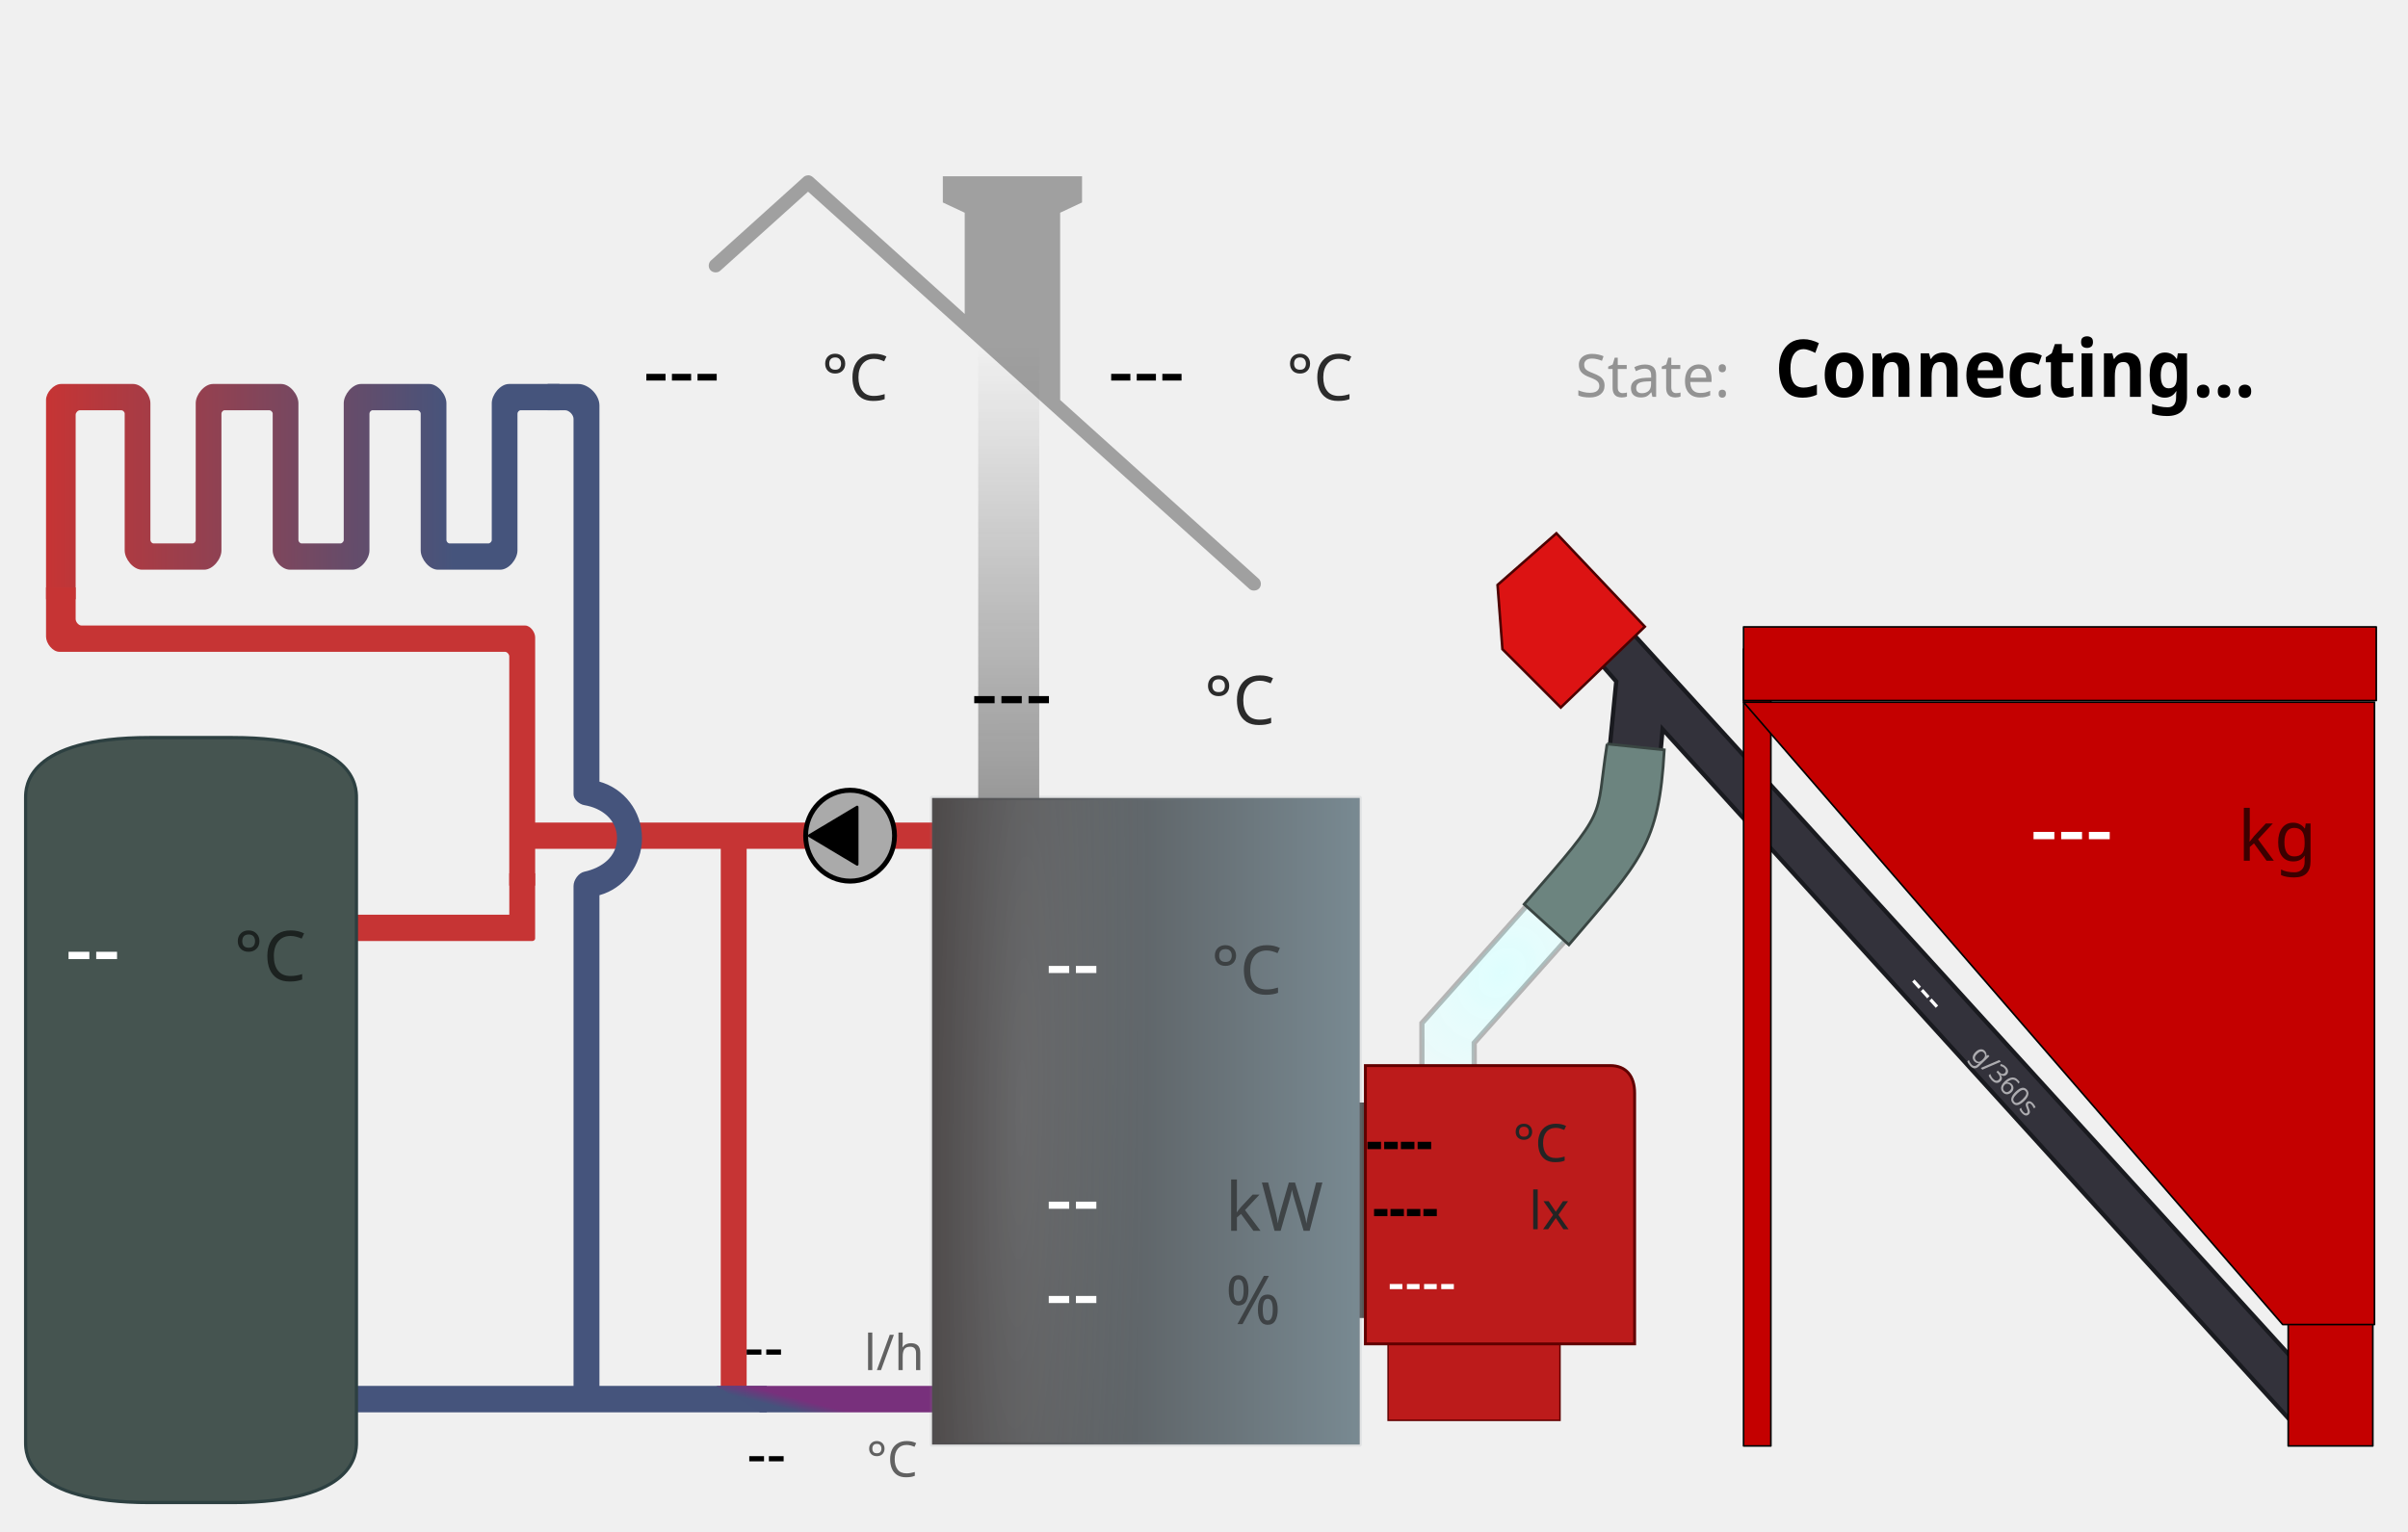
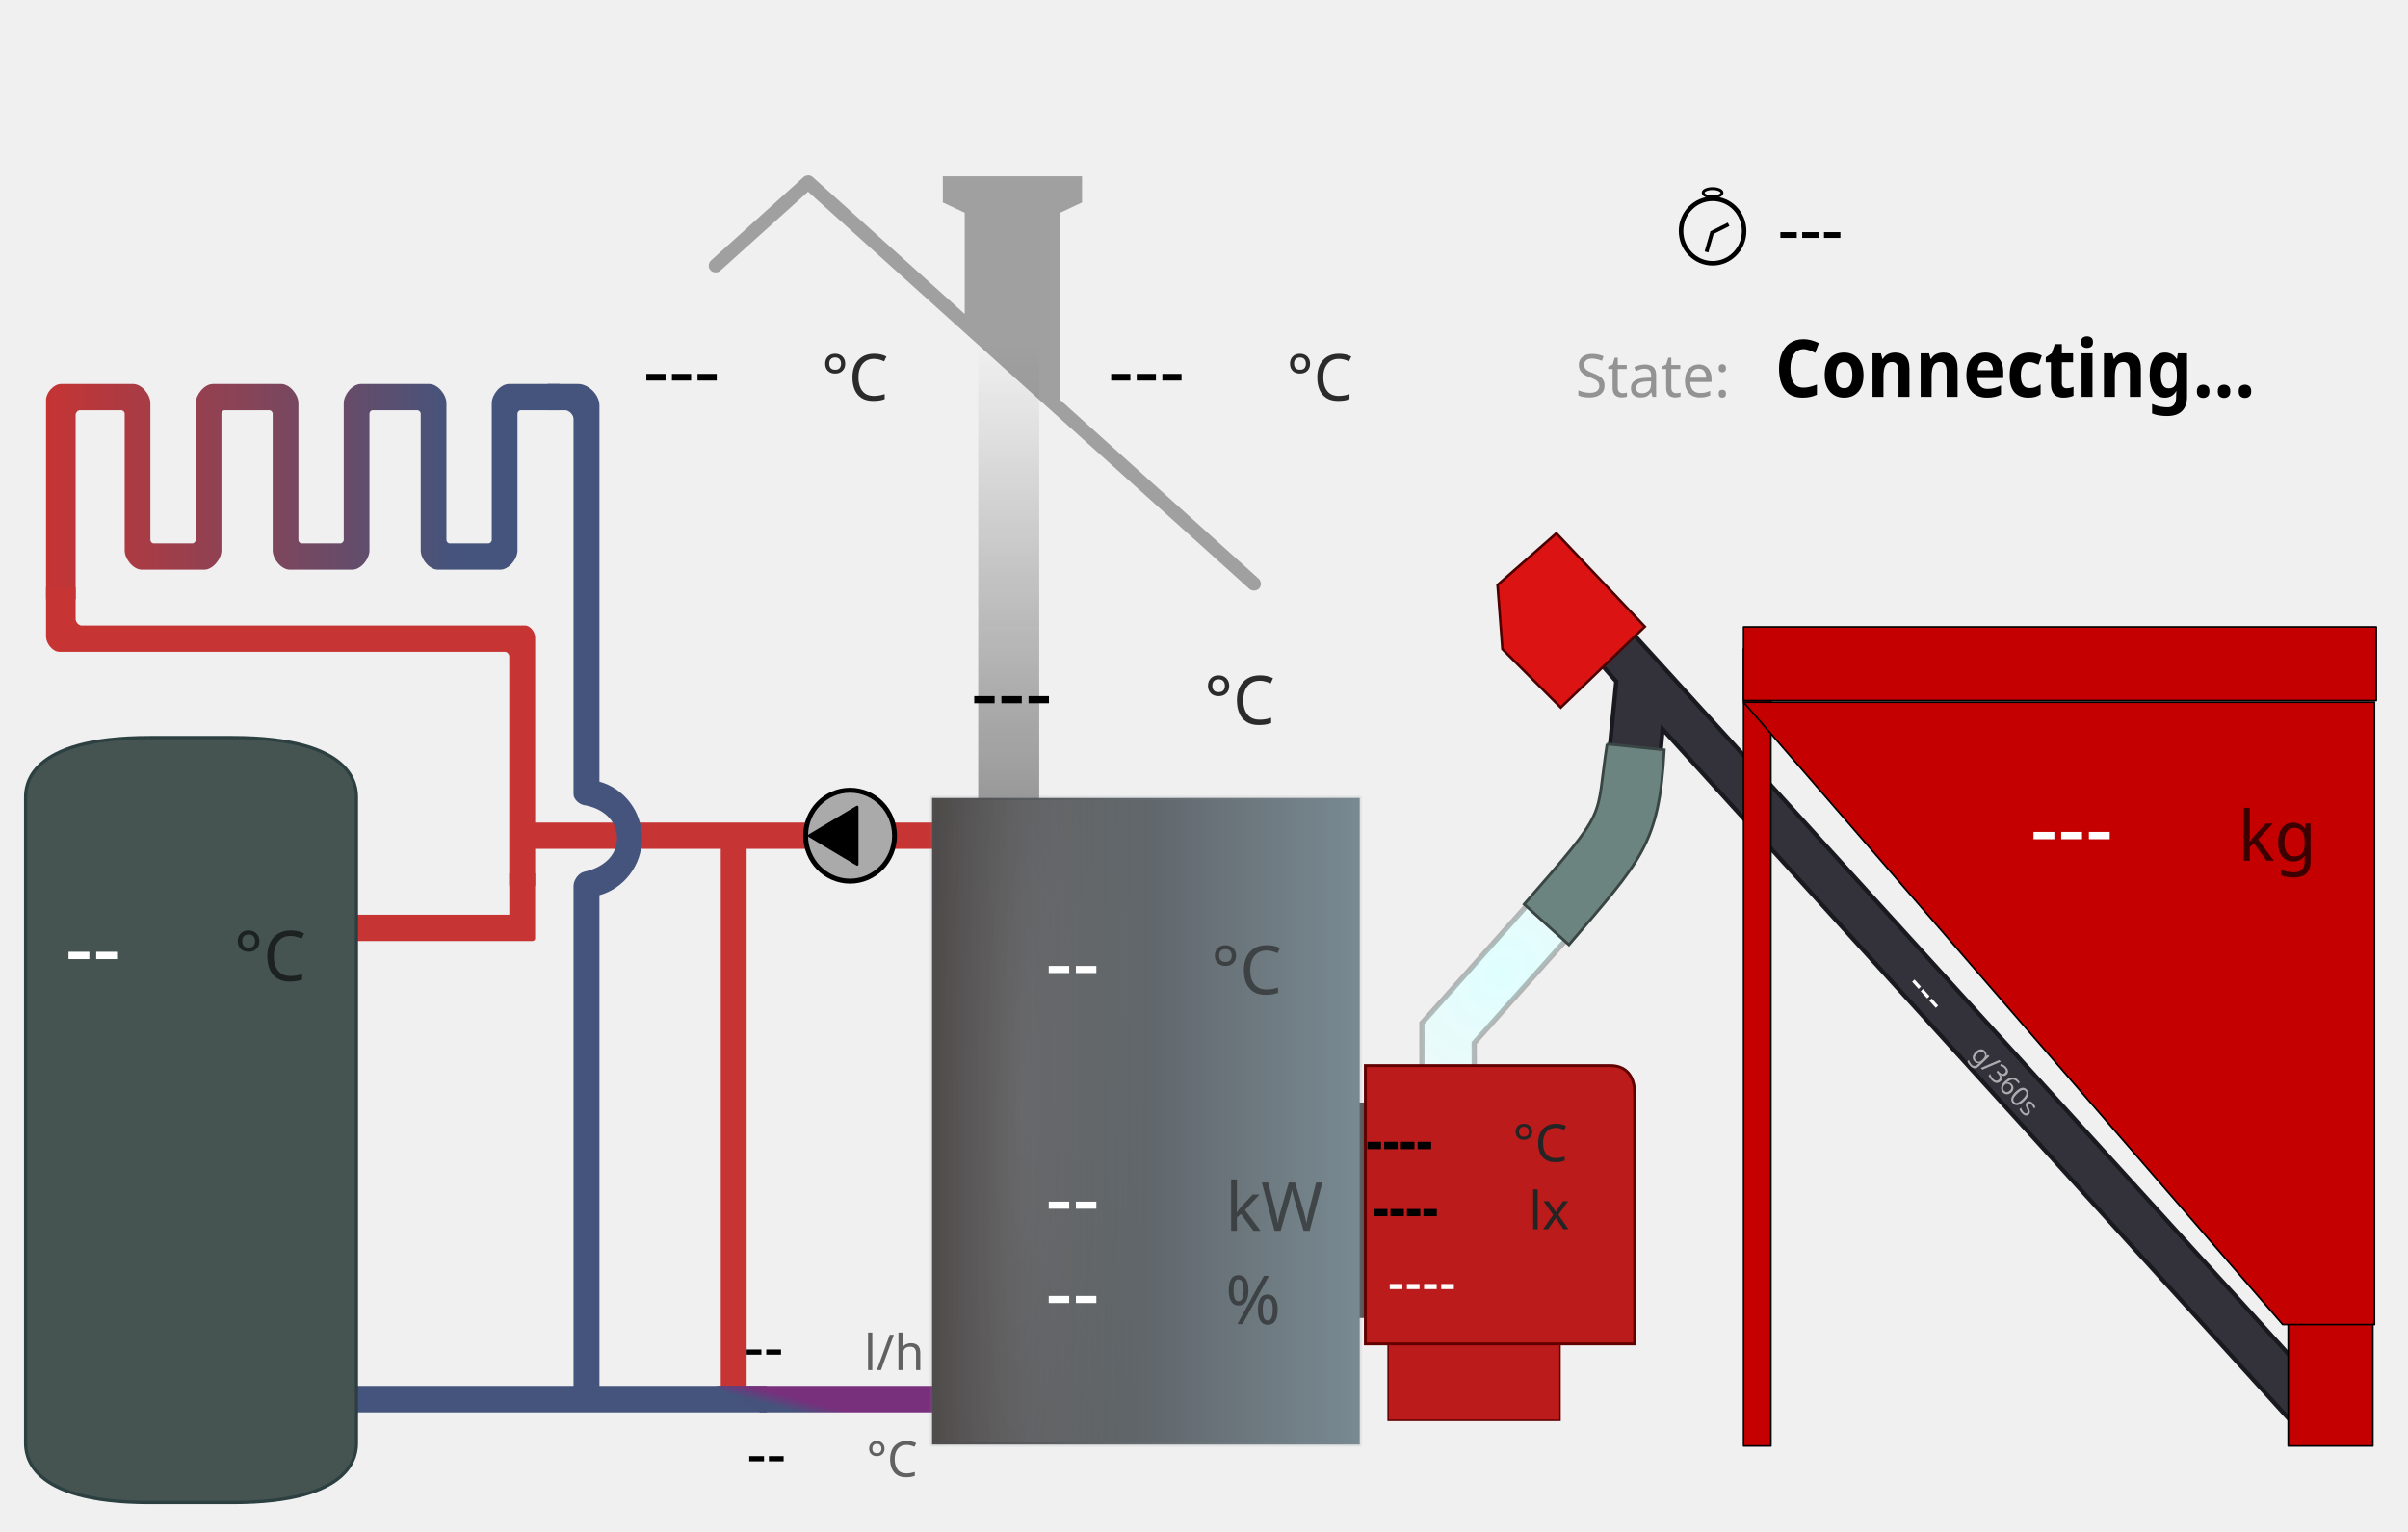
<svg xmlns="http://www.w3.org/2000/svg" xmlns:xlink="http://www.w3.org/1999/xlink" id="svg2" version="1.1" viewBox="0 0 440 280" width="100%" height="100%">
  <defs id="defs4">
    <linearGradient id="linearGradient6303">
      <stop style="stop-color:#ffffff;stop-opacity:1" offset="0" id="stop6305" />
      <stop style="stop-color:#ffffff;stop-opacity:0;" offset="1" id="stop6307" />
    </linearGradient>
    <linearGradient id="linearGradient5424">
      <stop style="stop-color:#555555;stop-opacity:1;" offset="0" id="stop5426" />
      <stop style="stop-color:#555555;stop-opacity:0;" offset="1" id="stop5428" />
    </linearGradient>
    <linearGradient id="linearGradient3915">
      <stop style="stop-color:#45537c;stop-opacity:1;" offset="0" id="stop3917" />
      <stop style="stop-color:#78307c;stop-opacity:1;" offset="1" id="stop3919" />
    </linearGradient>
    <linearGradient id="linearGradient3907">
      <stop style="stop-color:#78307c;stop-opacity:1;" offset="0" id="stop3909" />
      <stop style="stop-color:#78307c;stop-opacity:0;" offset="1" id="stop3911" />
    </linearGradient>
    <linearGradient id="linearGradient3971">
      <stop style="stop-color:#c63434;stop-opacity:1;" offset="0" id="stop3973" />
      <stop style="stop-color:#45547c;stop-opacity:1;" offset="1" id="stop3975" />
    </linearGradient>
    <linearGradient id="linearGradient3963">
      <stop style="stop-color:#735450;stop-opacity:1;" offset="0" id="stop3965" />
      <stop style="stop-color:#45547c;stop-opacity:1;" offset="1" id="stop3967" />
    </linearGradient>
    <linearGradient id="linearGradient3984">
      <stop style="stop-color:#494b58;stop-opacity:1;" offset="0" id="stop3986" />
      <stop id="stop6341" offset="0.5" style="stop-color:#5a6072;stop-opacity:1;" />
      <stop style="stop-color:#2c354e;stop-opacity:1;" offset="1" id="stop3988" />
    </linearGradient>
    <linearGradient id="linearGradient3871">
      <stop style="stop-color:#000000;stop-opacity:1;" offset="0" id="stop3873" />
      <stop style="stop-color:#9fe4ff;stop-opacity:1;" offset="1" id="stop3875" />
    </linearGradient>
    <linearGradient id="linearGradient3799">
      <stop style="stop-color:#deffff;stop-opacity:1;" offset="0" id="stop3801" />
      <stop id="stop3825" offset="0.5" style="stop-color:#eeffff;stop-opacity:0.498;" />
      <stop style="stop-color:#ffffff;stop-opacity:0;" offset="1" id="stop3803" />
    </linearGradient>
    <linearGradient id="linearGradient3773">
      <stop style="stop-color:#ffffff;stop-opacity:1;" offset="0" id="stop3775" />
      <stop id="stop3781" offset="0.5" style="stop-color:#ffffff;stop-opacity:0.498;" />
      <stop style="stop-color:#ffffff;stop-opacity:0;" offset="1" id="stop3777" />
    </linearGradient>
    <radialGradient xlink:href="#linearGradient3799" id="radialGradient3807" cx="-98.486" cy="319.858" fx="-98.486" fy="319.858" r="69.608" gradientTransform="matrix(0.6335216,-0.7107662,0.5256152,0.4800749,183.4207,61.56159)" gradientUnits="userSpaceOnUse" />
    <linearGradient xlink:href="#linearGradient3984" id="linearGradient5553" gradientUnits="userSpaceOnUse" gradientTransform="translate(14.01165,105.9295)" x1="12.958" y1="69.636" x2="93.108" y2="69.636" />
    <clipPath clipPathUnits="userSpaceOnUse" id="clipPath5625">
      <g mask="none" id="g5627">
        <g id="g5629">
          <g id="g5631">
            <g id="g5633">
              <path id="path5635" transform="translate(14.71875,107.3438)" d="m 84.875,47.969 c -1.453,0 -2.906,1.797 -2.906,3.25 l 0,42.031 c 0,0.265 -0.298,0.562 -0.562,0.562 l -5.938,0 0,4.438 7.938,0 c 1.453,0 2.906,-1.797 2.906,-3.25 l 0,-42.031 c 0,-0.265 0.267,-0.562 0.531,-0.562 l 8.938,0 0,81.469 0,2.312 c 0,0.872 0.972,1.704 1.812,1.844 3.009,0.501 5.531,2.476 5.531,5.594 0,3.118 -2.55,5.006 -5.531,5.656 -0.968,0.211 -1.812,1.394 -1.812,2.406 l 0,1.719 0,84.875 4.375,0 0,-85.031 c 4.132,-1.152 7.188,-5.041 7.188,-9.625 0,-4.584 -3.056,-8.42 -7.188,-9.562 l 0,-83.438 c 0,-1.134 -0.991,-2.656 -2.125,-2.656 z" style="fill:#45547c;fill-opacity:1;stroke:none" />
              <path id="path5637" transform="translate(14.71875,107.3438)" d="m 9.219,47.969 c -1.231,0 -2.531,1.457 -2.531,2.688 l 0,58.906 c 0,1.137 1.113,2.562 2.25,2.562 l 68.594,0 0,24.719 4.375,0 0,-27.156 c -0.567,-0.667 -1.134,-1.333 -1.701,-2 l -68.518,0 0,-54.531 c 0,-0.343 0.376,-0.75 0.719,-0.75 l 7,0 c 0.265,0 0.562,0.298 0.562,0.562 l 0,42.031 c 0,1.453 1.453,3.25 2.906,3.25 l 7.906,0 0,-4.438 -5.938,0 c -0.265,0 -0.531,-0.298 -0.531,-0.562 l 0,-42.031 c 0,-1.453 -1.453,-3.25 -2.906,-3.25 z" style="fill:#735450;fill-opacity:1;stroke:none" />
            </g>
            <g id="g5639">
              <path style="fill:#45547c;fill-opacity:1;stroke:none" d="m 84.875,47.969 c -1.453,0 -2.906,1.797 -2.906,3.25 l 0,42.031 c 0,0.265 -0.298,0.562 -0.562,0.562 l -5.938,0 0,4.438 7.938,0 c 1.453,0 2.906,-1.797 2.906,-3.25 l 0,-42.031 c 0,-0.265 0.267,-0.562 0.531,-0.562 l 8.938,0 0,81.469 0,2.312 c 0,0.872 0.972,1.704 1.812,1.844 3.009,0.501 5.531,2.476 5.531,5.594 0,3.118 -2.55,5.006 -5.531,5.656 -0.968,0.211 -1.812,1.394 -1.812,2.406 l 0,1.719 0,84.875 4.375,0 0,-85.031 c 4.132,-1.152 7.188,-5.041 7.188,-9.625 0,-4.584 -3.056,-8.42 -7.188,-9.562 l 0,-83.438 c 0,-1.134 -0.991,-2.656 -2.125,-2.656 z" transform="translate(14.71875,107.3438)" id="path5641" />
              <path style="fill:#735450;fill-opacity:1;stroke:none" d="m 9.219,47.969 c -1.231,0 -2.531,1.457 -2.531,2.688 l 0,58.906 c 0,1.137 1.113,2.562 2.25,2.562 l 68.594,0 0,24.719 4.375,0 0,-27.156 c 0,-0.875 -0.826,-2 -1.701,-2 l -68.518,0 0,-54.531 c 0,-0.343 0.376,-0.75 0.719,-0.75 l 7,0 c 0.265,0 0.562,0.298 0.562,0.562 l 0,42.031 c 0,1.453 1.453,3.25 2.906,3.25 l 7.906,0 0,-4.438 -5.938,0 c -0.265,0 -0.531,-0.298 -0.531,-0.562 l 0,-42.031 c 0,-1.453 -1.453,-3.25 -2.906,-3.25 z" transform="translate(14.71875,107.3438)" id="path5643" />
            </g>
          </g>
        </g>
        <g id="g5645">
          <g transform="matrix(1,0,0,-1,-14,328.9062)" id="g5647">
            <path id="path5649" d="m 63.594,173.594 c -1.453,0 -2.906,-1.797 -2.906,-3.25 l 0,-42.031 c 0,-0.265 -0.298,-0.562 -0.562,-0.562 l -5.938,0 0,-4.438 7.938,0 c 1.453,0 2.906,1.797 2.906,3.25 l 0,42.031 c 0,0.265 0.267,0.562 0.531,0.562 l 5.938,0 0,4.438 z" style="fill:#735450;fill-opacity:1;stroke:none" />
          </g>
          <g transform="matrix(1,0,0,-1,11,328.9062)" id="g5651">
            <path id="path5653" transform="translate(14.71875,107.3438)" d="m 36.875,15.969 c -1.453,0 -2.906,1.797 -2.906,3.25 l 0,42.031 c 0,0.265 -0.298,0.562 -0.562,0.562 l -5.938,0 0,4.438 7.938,0 c 1.453,0 2.906,-1.797 2.906,-3.25 l 0,-42.031 c 0,-0.265 0.267,-0.562 0.531,-0.562 l 5.938,0 0,-4.438 z" style="fill:#735450;fill-opacity:1;stroke:none" />
            <path style="fill:#735450;fill-opacity:1;stroke:none" d="m 63.594,173.594 c -1.453,0 -2.906,-1.797 -2.906,-3.25 l 0,-42.031 c 0,-0.265 -0.298,-0.562 -0.562,-0.562 l -5.938,0 0,-4.438 7.938,0 c 1.453,0 2.906,1.797 2.906,3.25 l 0,42.031 c 0,0.265 0.267,0.562 0.531,0.562 l 5.938,0 0,4.438 z" id="path5655" />
          </g>
          <g id="g5657" transform="matrix(1,0,0,-1,36,328.9062)">
            <path style="fill:#735450;fill-opacity:1;stroke:none" d="m 36.875,15.969 c -1.453,0 -2.906,1.797 -2.906,3.25 l 0,42.031 c 0,0.265 -0.298,0.562 -0.562,0.562 l -5.938,0 0,4.438 7.938,0 c 1.453,0 2.906,-1.797 2.906,-3.25 l 0,-42.031 c 0,-0.265 0.267,-0.562 0.531,-0.562 l 5.938,0 0,-4.438 z" transform="translate(14.71875,107.3438)" id="path5659" />
          </g>
        </g>
      </g>
    </clipPath>
    <linearGradient xlink:href="#linearGradient5424" id="linearGradient5430" x1="171.501" y1="207.683" x2="171.411" y2="62.52" gradientUnits="userSpaceOnUse" gradientTransform="matrix(1.061728,0,0,0.9807402,17.38232,109.3419)" />
    <radialGradient xlink:href="#linearGradient6303" id="radialGradient3987" gradientUnits="userSpaceOnUse" gradientTransform="matrix(0.393676,0.00734816,-0.06535307,3.428733,103.3262,-764.5889)" cx="218.247" cy="307.309" fx="218.247" fy="307.309" r="53.251" />
    <linearGradient xlink:href="#linearGradient3871" id="linearGradient3990" gradientUnits="userSpaceOnUse" gradientTransform="matrix(0.7630876,0,0,0.7551416,-24.08711,60.24697)" x1="233.314" y1="308.002" x2="328.331" y2="308.002" />
    <linearGradient id="linearGradient3915-6">
      <stop style="stop-color:#45537c;stop-opacity:1;" offset="0" id="stop3917-8" />
      <stop style="stop-color:#78307c;stop-opacity:1;" offset="1" id="stop3919-7" />
    </linearGradient>
    <linearGradient id="linearGradient3971-4">
      <stop style="stop-color:#c63434;stop-opacity:1;" offset="0" id="stop3973-7" />
      <stop style="stop-color:#45547c;stop-opacity:1;" offset="1" id="stop3975-7" />
    </linearGradient>
    <linearGradient xlink:href="#linearGradient3971-4" id="linearGradient4244" gradientUnits="userSpaceOnUse" gradientTransform="matrix(1.081841,0,0,1.081841,15.89665,85.70436)" x1="6.688" y1="102.062" x2="75.5" y2="102.062" />
    <linearGradient xlink:href="#linearGradient3915-6" id="linearGradient4246" gradientUnits="userSpaceOnUse" gradientTransform="matrix(1.101511,0,0,1.081841,-3.550386,-23.93351)" x1="141.573" y1="357.992" x2="142.136" y2="355.871" />
  </defs>
  <g id="layer1" transform="translate(-14.71875,-107.3438)">
    <rect style="fill:#c63434;fill-opacity:1;stroke:none" id="rect3075" width="100.889" height="4.729" x="-361.011" y="146.421" transform="matrix(0,-1,1,0,0,0)" />
    <path style="fill:#c63434;fill-opacity:1;stroke:none" d="m 111.039,257.691 0,4.8 86.762,0 0,-4.8 -86.762,0 z" id="rect3071" />
    <rect style="fill:#585858;fill-opacity:1;fill-rule:evenodd;stroke:none" id="rect3061" width="32.459" height="39.39" x="252.386" y="308.856" />
    <path style="fill:#45547c;fill-opacity:1;stroke:none" d="m 154.834,360.653 -86.164,0 0,4.834 86.164,0 z" id="path4006" />
    <path style="fill:url(#linearGradient4246);fill-opacity:1;stroke:none" d="m 145.584,360.653 8.019,4.834 40.176,0 0,-4.834 z" id="rect3073" />
    <path style="opacity:0.971;fill:url(#linearGradient5430);fill-opacity:1;fill-rule:evenodd;stroke:none" d="m 193.463,168.83 0,193.849 11.148,0 0,-193.849 z" id="path5422" />
    <path id="path4760" d="m 268.359,346.727 31.409,0 c 0,8.001 0,20.225 0,20.225 l -31.409,0 z" style="fill:#bc1b1b;fill-opacity:1;fill-rule:evenodd;stroke:#620000;stroke-width:0.269;stroke-linecap:butt;stroke-linejoin:miter;stroke-miterlimit:4;stroke-opacity:1;stroke-dasharray:none" />
    <g id="g4030" transform="translate(0,18)">
      <g transform="matrix(1,0,0,-1,-14,328.9062)" id="g3961" />
      <g transform="matrix(1,0,0,-1,11,328.9062)" id="g3965" />
      <g id="g3971" transform="matrix(1,0,0,-1,36,328.9062)" />
    </g>
    <path style="opacity:0.971;fill:url(#radialGradient3807);fill-opacity:1;fill-rule:evenodd;stroke:#000000;stroke-width:0.951;stroke-linecap:butt;stroke-linejoin:miter;stroke-miterlimit:4;stroke-opacity:0.259;stroke-dasharray:none" d="m 299.886,265.911 -22.529,25.282 -2.82,3.152 0,6.435 0.033,32.998 9.556,0.23 -0.033,-36.051 22.827,-25.61 z" id="rect3068" />
    <path style="fill:#bc1b1b;fill-opacity:1;fill-rule:evenodd;stroke:#620000;stroke-width:0.531;stroke-linecap:butt;stroke-linejoin:miter;stroke-miterlimit:4;stroke-opacity:1;stroke-dasharray:none" d="m 264.209,302.108 44.717,0 c 2.964,0 4.478,1.97 4.478,5.021 l 0,45.844 -49.195,0 z" id="rect3065" />
    <text transform="scale(0.9311567,1.073933)" id="paramname:chute_temp" y="297.642" x="311.101" style="font-size:10.184px;font-style:normal;font-weight:normal;text-align:end;line-height:125%;letter-spacing:0px;word-spacing:0px;text-anchor:end;fill:#000000;fill-opacity:1;stroke:none;font-family:Arial" xml:space="preserve">
      <tspan y="297.642" x="311.101" id="tspan3090" style="font-size:10.184px;font-style:normal;font-variant:normal;font-weight:bold;font-stretch:normal;text-align:end;line-height:125%;writing-mode:lr-tb;text-anchor:end;font-family:Sans;-inkscape-font-specification:Sans Bold">----</tspan>
    </text>
    <text xml:space="preserve" style="font-size:10.025px;font-style:normal;font-weight:normal;text-align:end;line-height:125%;letter-spacing:0px;word-spacing:0px;text-anchor:end;fill:#000000;fill-opacity:1;stroke:none;font-family:Sans" x="311.103" y="309.011" id="paramname:light" transform="scale(0.9311251,1.07397)">
      <tspan id="tspan3014" x="311.103" y="309.011" style="font-size:10.025px;font-style:normal;font-variant:normal;font-weight:bold;font-stretch:normal;text-align:end;line-height:125%;writing-mode:lr-tb;text-anchor:end;font-family:Sans;-inkscape-font-specification:Sans Bold">----</tspan>
    </text>
    <text transform="scale(0.8835418,1.131808)" id="paramname:mode" y="305.449" x="303.602" style="font-size:10.659px;font-style:normal;font-weight:normal;line-height:125%;letter-spacing:0px;word-spacing:0px;fill:#ffffff;fill-opacity:1;stroke:none;font-family:Arial" xml:space="preserve">
      <tspan y="305.449" x="303.602" id="tspan3019" style="font-size:10.659px;font-style:normal;font-variant:normal;font-weight:normal;font-stretch:normal;text-align:start;line-height:125%;writing-mode:lr-tb;text-anchor:start;font-family:Arial;-inkscape-font-specification:Arial">----</tspan>
    </text>
    <g id="g6383" transform="matrix(0.8255398,0,0,0.8169436,-11.26802,96.72886)">
      <text transform="scale(0.9587709,1.043002)" id="paramname:smoke_temp" y="167.758" x="311.218" style="font-size:19.476px;font-style:normal;font-weight:normal;text-align:end;line-height:125%;letter-spacing:0px;word-spacing:0px;text-anchor:end;fill:#000000;fill-opacity:1;stroke:none;font-family:Sans" xml:space="preserve">
        <tspan y="167.758" x="311.218" id="tspan3838">---</tspan>
      </text>
      <text transform="scale(0.9887248,1.011404)" xml:space="preserve" style="font-size:14.955px;font-style:normal;font-weight:normal;line-height:125%;letter-spacing:0px;word-spacing:0px;fill:#000000;fill-opacity:0.82;stroke:none;font-family:Sans" x="301.436" y="173.072" id="text3034">
        <tspan id="tspan3036" x="301.436" y="173.072">°C</tspan>
      </text>
    </g>
    <text xml:space="preserve" style="font-size:9.512px;font-style:normal;font-weight:normal;line-height:125%;letter-spacing:0px;word-spacing:0px;fill:#242424;fill-opacity:1;stroke:none;font-family:Sans" x="292.939" y="317.722" id="text3038" transform="scale(0.9939131,1.006124)">
      <tspan id="tspan3040" x="292.939" y="317.722">°C</tspan>
    </text>
    <text id="text3058" y="329.999" x="295.865" style="font-size:9.512px;font-style:normal;font-weight:normal;line-height:125%;letter-spacing:0px;word-spacing:0px;fill:#242424;fill-opacity:1;stroke:none;font-family:Sans" xml:space="preserve" transform="scale(0.9939131,1.006124)">
      <tspan y="329.999" x="295.865" id="tspan3060">lx</tspan>
    </text>
    <text xml:space="preserve" style="font-size:8.004px;font-style:normal;font-weight:normal;line-height:125%;letter-spacing:0px;word-spacing:0px;fill:#000000;fill-opacity:1;stroke:none;font-family:Sans" x="166.239" y="358.344" id="text3062" transform="scale(1.067468,0.9367959)">
      <tspan id="tspan3064" x="166.239" y="358.344" />
    </text>
    <flowRoot xml:space="preserve" id="flowRoot3844" style="font-size:40px;font-style:normal;font-weight:normal;line-height:125%;letter-spacing:0px;word-spacing:0px;fill:#000000;fill-opacity:1;stroke:none;font-family:Sans" transform="matrix(1.001424,0,0,0.8788363,0.3721217,39.75614)">
      <flowRegion id="flowRegion3846">
        <rect id="rect3848" width="69.44" height="46.726" x="73.982" y="-1.652" />
      </flowRegion>
      <flowPara id="flowPara3850" />
    </flowRoot>
    <flowRoot xml:space="preserve" id="flowRoot3838" style="font-size:40px;font-style:normal;font-weight:normal;line-height:125%;letter-spacing:0px;word-spacing:0px;fill:#000000;fill-opacity:1;stroke:none;font-family:Sans" transform="matrix(1.001424,0,0,0.8788363,0.3721217,39.75614)">
      <flowRegion id="flowRegion3840">
        <rect id="rect3842" width="90.855" height="68.142" x="199.882" y="197.581" />
      </flowRegion>
      <flowPara id="flowPara3844" />
    </flowRoot>
    <flowRoot xml:space="preserve" id="flowRoot3816" style="font-size:40px;font-style:normal;font-weight:normal;line-height:125%;letter-spacing:0px;word-spacing:0px;fill:#000000;fill-opacity:1;stroke:none;font-family:Sans" transform="matrix(1.001424,0,0,0.8788363,0.3721217,39.75614)">
      <flowRegion id="flowRegion3818">
        <rect id="rect3820" width="62.625" height="98.643" x="198.584" y="84.012" />
      </flowRegion>
      <flowPara id="flowPara3822" />
    </flowRoot>
    <g id="g3993" transform="matrix(1.081841,0,0,1.081841,18.32595,-4.511248)">
      <rect y="238.217" x="154.099" height="109.23" width="72.212" id="rect4250" style="fill:#686262;fill-opacity:1;stroke:none" />
      <rect style="opacity:0.306;fill:url(#linearGradient3990);fill-opacity:1;stroke:none" id="rect4847" width="72.212" height="109.23" x="154.099" y="238.217" />
      <rect y="238.217" x="154.099" height="109.23" width="72.212" id="rect4861" style="opacity:0.127;fill:url(#radialGradient3987);fill-opacity:1;stroke:#7d8790;stroke-width:0.759;stroke-linecap:round;stroke-linejoin:round;stroke-miterlimit:4;stroke-opacity:1;stroke-dasharray:none;stroke-dashoffset:0" />
    </g>
    <text xml:space="preserve" style="font-size:15.994px;font-style:normal;font-weight:normal;text-align:end;line-height:125%;letter-spacing:0px;word-spacing:0px;text-anchor:end;fill:#ffffff;fill-opacity:1;stroke:none;font-family:Sans" x="244.554" y="278.523" id="paramname:boiler_temp" class="pellmon-param" transform="scale(0.963802,1.037557)">
      <tspan id="tspan3086" x="244.554" y="278.523">--</tspan>
    </text>
    <text transform="scale(0.963802,1.037557)" id="paramname:power_kW" y="320.051" x="244.554" style="font-size:15.994px;font-style:normal;font-weight:normal;text-align:end;line-height:125%;letter-spacing:0px;word-spacing:0px;text-anchor:end;fill:#ffffff;fill-opacity:1;stroke:none;font-family:Sans" xml:space="preserve">
      <tspan y="320.051" x="244.554" id="tspan3010">--</tspan>
    </text>
    <text xml:space="preserve" style="font-size:12.281px;font-style:normal;font-weight:normal;line-height:125%;letter-spacing:0px;word-spacing:0px;fill:#212121;fill-opacity:0.621;stroke:none;font-family:Sans" x="237.478" y="287.284" id="text3018" transform="scale(0.9939131,1.006124)">
      <tspan id="tspan3020" x="237.478" y="287.284">°C</tspan>
    </text>
    <text id="text3046" y="330.284" x="240.098" style="font-size:12.281px;font-style:normal;font-weight:normal;line-height:125%;letter-spacing:0px;word-spacing:0px;fill:#212121;fill-opacity:0.621;stroke:none;font-family:Sans" xml:space="preserve" transform="scale(0.9939131,1.006124)">
      <tspan y="330.284" x="240.098" id="tspan3048">kW</tspan>
    </text>
    <text xml:space="preserve" style="font-size:15.994px;font-style:normal;font-weight:normal;text-align:end;line-height:125%;letter-spacing:0px;word-spacing:0px;text-anchor:end;fill:#ffffff;fill-opacity:1;stroke:none;font-family:Sans" x="244.554" y="336.66" id="paramname:power" transform="scale(0.963802,1.037557)">
      <tspan id="tspan3068" x="244.554" y="336.66">--</tspan>
    </text>
    <text xml:space="preserve" style="font-size:12.281px;font-style:normal;font-weight:normal;line-height:125%;letter-spacing:0px;word-spacing:0px;fill:#212121;fill-opacity:0.621;stroke:none;font-family:Sans" x="240.098" y="347.237" id="text3070" transform="scale(0.9939131,1.006124)">
      <tspan id="tspan3072" x="240.098" y="347.237">%</tspan>
    </text>
    <g id="g3938" transform="matrix(1.081841,0,0,1.081841,16.16227,-1.89462)">
      <path id="rect3072" d="m 270.067,203.194 -5.238,5.113 6.825,7.8 -1.251,12.733 8.686,-0.258 0.387,-4.417 107.305,118.207 5.331,-5.003 z" style="fill:#33323b;fill-opacity:1;fill-rule:evenodd;stroke:#191a1f;stroke-width:0.721;stroke-linecap:butt;stroke-linejoin:miter;stroke-miterlimit:4;stroke-opacity:1;stroke-dasharray:none" />
      <path transform="matrix(0.6876871,0.7260072,-0.7206128,0.6933377,0,0)" style="fill:#dc1313;fill-opacity:1;fill-rule:evenodd;stroke:#4c0000;stroke-width:0.429;stroke-linecap:butt;stroke-linejoin:miter;stroke-miterlimit:4;stroke-opacity:1" d="m 319.039,-58.484 21.725,0 0,19.704 -13.941,0.375 -8.389,-6.862 z" id="rect3070" />
      <g transform="matrix(0.9221672,0,0,0.9221672,-0.7526666,31.4158)" id="g3926">
        <rect style="fill:#c40000;fill-opacity:1;stroke:#000000;stroke-width:0.3;stroke-linecap:round;stroke-linejoin:round;stroke-miterlimit:4;stroke-opacity:1;stroke-dasharray:none" id="rect3154" width="15.5" height="22.5" x="418.469" y="317.844" />
        <rect style="fill:#c40000;fill-opacity:1;stroke:#000000;stroke-width:0.3;stroke-linecap:round;stroke-linejoin:round;stroke-miterlimit:4;stroke-opacity:1;stroke-dasharray:none" id="rect3924" width="5" height="146" x="318.716" y="194.344" />
        <text id="text3054" y="227.168" x="402.614" style="font-size:11.628px;font-style:normal;font-weight:normal;line-height:125%;letter-spacing:0px;word-spacing:0px;fill:#000000;fill-opacity:0.693;stroke:none;font-family:Sans" xml:space="preserve" transform="scale(0.9887248,1.011404)">
          <tspan y="227.168" x="402.614" id="tspan3056">kg</tspan>
        </text>
        <rect style="fill:#c40000;fill-opacity:1;stroke:#000000;stroke-width:0.299;stroke-linecap:round;stroke-linejoin:round;stroke-miterlimit:4;stroke-opacity:1;stroke-dasharray:none" id="rect3149" width="115.883" height="13.486" x="318.715" y="190.285" />
        <path style="fill:#c40000;fill-opacity:1;stroke:#000000;stroke-width:0.3;stroke-linecap:round;stroke-linejoin:round;stroke-miterlimit:4;stroke-opacity:1;stroke-dasharray:none" d="m 417.461,318.101 16.81,0 0,-114.031 -115.556,0 z" id="rect3151" />
      </g>
    </g>
    <path style="fill:#6c847f;fill-opacity:1;fill-rule:evenodd;stroke:#394542;stroke-width:0.507;stroke-linecap:butt;stroke-linejoin:miter;stroke-miterlimit:4;stroke-opacity:1;stroke-dasharray:none" d="m 308.372,243.32 10.452,1.083 c -0.956,17.395 -4.238,20.137 -17.427,35.625 l -8.176,-7.409 c 15.834,-18.147 12.909,-14.989 15.152,-29.299 z" id="rect3074" />
    <text xml:space="preserve" style="font-size:16.383px;font-style:normal;font-weight:normal;text-align:end;line-height:125%;letter-spacing:0px;word-spacing:0px;text-anchor:end;fill:#ffffff;fill-opacity:1;stroke:none;font-family:Sans" x="439.376" y="253.735" id="paramname:silo_level" transform="scale(0.9587709,1.043002)">
      <tspan id="tspan3094-6" x="439.376" y="253.735">---</tspan>
    </text>
    <text id="text3054-9" y="261.681" x="428.505" style="font-size:12.58px;font-style:normal;font-weight:normal;line-height:125%;letter-spacing:0px;word-spacing:0px;fill:#000000;fill-opacity:0.693;stroke:none;font-family:Sans" xml:space="preserve" transform="scale(0.9887248,1.011404)">
      <tspan y="261.681" x="428.505" id="tspan3056-7">kg</tspan>
    </text>
    <path style="fill:url(#linearGradient4244);fill-opacity:1;stroke:none" d="m 25.87,177.526 c -1.331,0 -2.738,1.576 -2.738,2.907 l 0,36.445 5.409,0 0,-33.74 c 0,-0.371 0.407,-0.811 0.778,-0.811 l 7.573,0 c 0.286,0 0.609,0.322 0.609,0.609 l 0,25.018 c 0,1.572 1.572,3.516 3.144,3.516 l 2.806,0 5.747,0 2.84,0 c 1.572,0 3.144,-1.944 3.144,-3.516 l 0,-25.018 c 0,-0.286 0.288,-0.609 0.575,-0.609 l 6.423,0 1.758,0 c 0.286,0 0.609,0.322 0.609,0.609 l 0,25.018 c 0,1.572 1.572,3.516 3.144,3.516 l 8.553,0 2.84,0 c 1.572,0 3.144,-1.944 3.144,-3.516 l 0,-25.018 c 0,-0.286 0.288,-0.609 0.575,-0.609 l 6.423,0 1.758,0 c 0.286,0 0.609,0.322 0.609,0.609 l 0,25.018 c 0,1.572 1.572,3.516 3.144,3.516 l 2.806,0 0.034,0 8.553,0 c 1.572,0 3.144,-1.944 3.144,-3.516 l 0,-25.018 c 0,-0.286 0.288,-0.609 0.575,-0.609 l 7.1,0 0,-4.801 -9.229,0 c -1.572,0 -3.144,1.944 -3.144,3.516 l 0,25.018 c 0,0.286 -0.322,0.609 -0.609,0.609 l -6.39,0 -0.034,0 -0.676,0 c -0.286,0 -0.575,-0.322 -0.575,-0.609 l 0,-25.018 c 0,-1.572 -1.572,-3.516 -3.144,-3.516 l -3.922,0 -8.553,0 c -1.572,0 -3.144,1.944 -3.144,3.516 l 0,25.018 c 0,0.286 -0.322,0.609 -0.609,0.609 l -0.676,0 -6.423,0 c -0.286,0 -0.575,-0.322 -0.575,-0.609 l 0,-25.018 c 0,-1.572 -1.572,-3.516 -3.144,-3.516 l -3.922,0 -8.553,0 c -1.572,0 -3.144,1.944 -3.144,3.516 l 0,25.018 c 0,0.286 -0.322,0.609 -0.609,0.609 l -0.676,0 -5.747,0 -0.676,0 c -0.286,0 -0.575,-0.322 -0.575,-0.609 l 0,-25.018 c 0,-1.572 -1.572,-3.516 -3.144,-3.516 z" id="path4022" />
    <path style="fill:#c63434;fill-opacity:1;stroke:none" d="m 23.131,214.714 0,8.993 c 0,1.23 1.204,2.772 2.434,2.772 l 81.43,0 c 0.391,0 0.808,0.489 0.778,0.879 l 0,41.863 4.733,0 0,-45.379 c 0,-0.947 -0.879,-2.164 -1.826,-2.164 l -81.058,0 c -0.534,0 -1.082,-0.649 -1.082,-1.183 l 0,-5.781 z" id="path3959" />
    <path style="fill:#45547c;fill-opacity:1;stroke:none" d="m 114.784,182.326 3.19,0 c 0.733,0 1.543,0.834 1.543,1.567 l 0,66.116 0,2.502 c 0,0.943 1.051,1.843 1.961,1.995 3.255,0.542 5.984,2.678 5.984,6.052 0,3.373 -2.759,5.416 -5.984,6.119 -1.047,0.228 -1.961,1.508 -1.961,2.603 l 0,1.859 0,91.821 4.733,0 0,-91.99 c 4.47,-1.247 7.776,-5.453 7.776,-10.413 0,-4.959 -3.306,-9.109 -7.776,-10.345 l 0,-68.761 c 0,-1.944 -1.981,-3.925 -3.877,-3.925 l -5.589,0 z" id="path3984" />
    <path id="path4044" d="m 107.781,266.969 0,7.562 -32.812,0 0,4.812 37.031,0 c 0.218,0 0.5,-0.215 0.5,-0.438 l 0,-11.938 z" style="fill:#c63434;fill-opacity:1;stroke:none" />
    <g id="g3107-4" transform="matrix(1.472095,0,0,1.505861,-112.1236,-134.4401)" style="fill:#455450;fill-opacity:1">
      <g id="g3097-8" style="fill:#455450;fill-opacity:1">
        <path style="fill:#455450;fill-opacity:1;stroke:#2d4041;stroke-width:0.4;stroke-miterlimit:4;stroke-opacity:1;stroke-dasharray:none" d="m 88.625,155.5 c -15.285,0 -15.375,5.998 -15.375,7.281 l 0,38.719 0,0.844 0,38.719 c 0,1.283 0.09,7.281 15.375,7.281 l 4.625,0 1.062,0 4.625,0 c 15.285,0 15.375,-5.998 15.375,-7.281 l 0,-38.719 0,-0.844 0,-38.719 c 0,-1.283 -0.09,-7.281 -15.375,-7.281 l -4.625,0 -1.062,0 -4.625,0 z" transform="translate(16.09542,94.59041)" id="rect3082-6" />
        <g id="g3919-4" />
      </g>
      <g transform="matrix(1,0,0,-1,0,593.0312)" id="g3101-5" style="fill:#455450;fill-opacity:1" />
    </g>
-     <path style="fill:#aaaaaa;fill-opacity:1;stroke:#000000;stroke-width:0.724;stroke-miterlimit:4;stroke-opacity:1;stroke-dasharray:none" id="path3084" d="m 179.115,166.917 a 6.652,6.652 0 1 1 -13.304,0 6.652,6.652 0 1 1 13.304,0 z" transform="matrix(1.220762,0,0,1.248763,-40.48636,51.64705)" />
+     <path style="fill:#aaaaaa;fill-opacity:1;stroke:#000000;stroke-width:0.724;stroke-miterlimit:4;stroke-opacity:1;stroke-dasharray:none" id="path3084" d="m 179.115,166.917 a 6.652,6.652 0 0 1 -6.652,6.652 6.652,6.652 0 0 1 -6.652,-6.652 6.652,6.652 0 0 1 6.652,-6.652 6.652,6.652 0 0 1 6.652,6.652 z" transform="matrix(1.220762,0,0,1.248763,-40.48636,51.64705)" />
    <text id="text3938-7" y="283.385" x="58.143" style="font-size:12.58px;font-style:normal;font-weight:normal;line-height:125%;letter-spacing:0px;word-spacing:0px;fill:#000000;fill-opacity:0.596;stroke:none;font-family:Sans" xml:space="preserve" transform="scale(0.9887248,1.011404)">
      <tspan y="283.385" x="58.143" id="tspan3940-1">°C</tspan>
    </text>
    <text xml:space="preserve" style="font-size:16.383px;font-style:normal;font-weight:normal;text-align:end;line-height:125%;letter-spacing:0px;word-spacing:0px;text-anchor:end;fill:#ffffff;fill-opacity:1;stroke:none;font-family:Sans" x="59.608" y="274.74" id="paramname:hotwater_temp" class="pellmon-param" transform="scale(0.9587709,1.043002)">
      <tspan id="tspan3944-3" x="59.608" y="274.74">--</tspan>
    </text>
    <text transform="scale(0.9587709,1.043002)" class="pellmon-param" id="paramname:boiler_return_temp" y="361.662" x="180.248" style="font-size:11.61px;font-style:normal;font-weight:normal;text-align:end;line-height:125%;letter-spacing:0px;word-spacing:0px;text-anchor:end;fill:#000000;fill-opacity:1;stroke:none;font-family:Sans" xml:space="preserve">
      <tspan y="361.662" x="180.248" id="tspan3995">--</tspan>
    </text>
    <text id="text3997" y="373.005" x="175.029" style="font-size:8.915px;font-style:normal;font-weight:normal;line-height:125%;letter-spacing:0px;word-spacing:0px;fill:#000000;fill-opacity:0.596;stroke:none;font-family:Sans" xml:space="preserve" transform="scale(0.9887248,1.011404)">
      <tspan y="373.005" x="175.029" id="tspan3999">°C</tspan>
    </text>
    <text xml:space="preserve" style="font-size:11.61px;font-style:normal;font-weight:normal;text-align:end;line-height:125%;letter-spacing:0px;word-spacing:0px;text-anchor:end;fill:#000000;fill-opacity:1;stroke:none;font-family:Sans" x="179.749" y="342.971" id="paramname:flow" class="pellmon-param" transform="scale(0.9587709,1.043002)">
      <tspan id="tspan4003" x="179.749" y="342.971">--</tspan>
    </text>
    <text xml:space="preserve" style="font-size:8.915px;font-style:normal;font-weight:normal;line-height:125%;letter-spacing:0px;word-spacing:0px;fill:#000000;fill-opacity:0.596;stroke:none;font-family:Sans" x="174.545" y="353.729" id="text4005" transform="scale(0.9887248,1.011404)">
      <tspan id="tspan4007" x="174.545" y="353.729">l/h</tspan>
    </text>
    <path style="fill:#000000;fill-opacity:1;stroke:#000000;stroke-width:0.564;stroke-linecap:round;stroke-linejoin:round;stroke-miterlimit:4;stroke-opacity:1;stroke-dasharray:none" id="path3903" d="m 120.745,111.625 5.066,-2.925 5.066,-2.925 0,5.85 0,5.85 -5.066,-2.925 z" transform="matrix(0.8642467,0,0,0.8946811,58.23357,160.2185)" />
    <path style="font-size:medium;font-style:normal;font-variant:normal;font-weight:normal;font-stretch:normal;text-indent:0;text-align:start;text-decoration:none;line-height:normal;letter-spacing:normal;word-spacing:normal;text-transform:none;direction:ltr;block-progression:tb;writing-mode:lr-tb;text-anchor:start;baseline-shift:baseline;color:#000000;fill:#555555;fill-opacity:0.516;stroke:none;stroke-width:0.3;stroke-opacity:1;marker:none;visibility:visible;display:inline;overflow:visible;enable-background:accumulate;font-family:Sans;-inkscape-font-specification:Sans" d="m 162.464,139.38 c -0.095,-0.006 -0.187,0.015 -0.281,0.031 -0.243,0.037 -0.474,0.147 -0.656,0.312 l -16.844,15.188 c -0.537,0.428 -0.616,1.302 -0.156,1.812 0.459,0.511 1.362,0.552 1.844,0.062 l 16,-14.406 80.594,72.563 c 0.482,0.489 1.384,0.448 1.844,-0.062 0.46,-0.511 0.381,-1.384 -0.156,-1.812 l -36.219,-32.625 0,-34.219 4,-1.875 0,-4.781 -25.438,0 0,4.781 4,1.875 0,18.5 -27.75,-25 c -0.212,-0.193 -0.496,-0.325 -0.781,-0.344 z" id="path5663" />
    <text transform="scale(0.9587709,1.043002)" id="paramname:indoor_temp" y="173.074" x="172.241" style="font-size:15.143px;font-style:normal;font-weight:normal;text-align:end;line-height:125%;letter-spacing:0px;word-spacing:0px;text-anchor:end;fill:#000000;fill-opacity:1;stroke:none;font-family:Sans" xml:space="preserve">
      <tspan y="173.074" x="172.241" id="tspan5667">---</tspan>
    </text>
    <text transform="scale(0.9887248,1.011404)" xml:space="preserve" style="font-size:11.628px;font-style:normal;font-weight:normal;line-height:125%;letter-spacing:0px;word-spacing:0px;fill:#000000;fill-opacity:0.82;stroke:none;font-family:Sans" x="166.748" y="178.481" id="text5669">
      <tspan id="tspan5671" x="166.748" y="178.481">°C</tspan>
    </text>
    <text xml:space="preserve" style="font-size:15.143px;font-style:normal;font-weight:normal;text-align:end;line-height:125%;letter-spacing:0px;word-spacing:0px;text-anchor:end;fill:#000000;fill-opacity:1;stroke:none;font-family:Sans" x="260.829" y="173.074" id="paramname:outside_temp" transform="scale(0.9587709,1.043002)">
      <tspan id="tspan5675" x="260.829" y="173.074">---</tspan>
    </text>
    <text id="text5677" y="178.481" x="252.652" style="font-size:11.628px;font-style:normal;font-weight:normal;line-height:125%;letter-spacing:0px;word-spacing:0px;fill:#000000;fill-opacity:0.82;stroke:none;font-family:Sans" xml:space="preserve" transform="scale(0.9887248,1.011404)">
      <tspan y="178.481" x="252.652" id="tspan5679">°C</tspan>
    </text>
    <text transform="matrix(0.6499042,0.7179996,-0.7499481,0.7101625,0,0)" id="paramname:feeder_capacity" y="-73.333" x="490.349" style="font-size:7.498px;font-style:normal;font-weight:normal;text-align:end;line-height:125%;letter-spacing:0px;word-spacing:0px;text-anchor:end;fill:#ffffff;fill-opacity:1;stroke:none;font-family:Sans" xml:space="preserve">
      <tspan y="-73.333" x="490.349" id="tspan3015">---</tspan>
    </text>
    <text xml:space="preserve" style="font-size:4.859px;font-style:normal;font-weight:normal;line-height:125%;letter-spacing:0px;word-spacing:0px;fill:#ffffff;fill-opacity:0.594;stroke:none;font-family:Sans" x="476.683" y="-72.576" id="text3050" transform="matrix(0.6759763,0.735647,-0.7217403,0.693891,0,0)">
      <tspan id="tspan3052" x="476.683" y="-72.576">g/360s</tspan>
    </text>
    <text xml:space="preserve" style="font-size:13.965px;font-style:normal;font-weight:normal;line-height:125%;letter-spacing:0px;word-spacing:0px;fill:#000000;fill-opacity:1;stroke:none;font-family:Alarm" x="353.589" y="172.464" id="paramname:alarm" transform="scale(0.9587709,1.043002)">
      <tspan id="tspan3023" x="353.589" y="172.464" style="font-size:13.965px;font-style:normal;font-variant:normal;font-weight:bold;font-stretch:normal;text-align:start;line-height:125%;writing-mode:lr-tb;text-anchor:start;font-family:Sans;-inkscape-font-specification:Sans Bold">Connecting...</tspan>
    </text>
    <text xml:space="preserve" style="font-size:10.732px;font-style:normal;font-weight:normal;line-height:125%;letter-spacing:0px;word-spacing:0px;fill:#000000;fill-opacity:0.388;stroke:none;font-family:Sans" x="306.031" y="177.852" id="text3834" transform="scale(0.9887248,1.011404)">
      <tspan id="tspan3836" x="306.031" y="177.852">State:</tspan>
    </text>
+     <g id="g5403" transform="translate(106.9533,8)">
+       <text transform="scale(0.9587576,1.043017)" id="paramname:timer_status" y="139.886" x="242.594" style="font-style:normal;font-variant:normal;font-weight:normal;font-stretch:normal;font-size:12.911px;line-height:100%;font-family:Alarm;-inkscape-font-specification:'Alarm, Normal';text-align:start;letter-spacing:0px;word-spacing:0px;writing-mode:lr-tb;text-anchor:start;fill:#000000;fill-opacity:1;stroke:none" xml:space="preserve">
+         <tspan style="font-style:normal;font-variant:normal;font-weight:normal;font-stretch:normal;font-size:12.911px;line-height:100%;font-family:Alarm;-inkscape-font-specification:'Alarm, Normal';text-align:start;writing-mode:lr-tb;text-anchor:start" y="139.886" x="242.594" id="tspan3023-5">---</tspan>
+       </text>
+       <ellipse ry="5.893" rx="5.76" cy="-141.566" cx="220.697" transform="scale(1,-1)" id="path3084-5" style="fill:none;fill-opacity:1;stroke:#000000;stroke-width:0.826;stroke-miterlimit:4;stroke-dasharray:none;stroke-opacity:1" />
+       <ellipse ry="0.76" rx="1.723" cy="134.575" cx="220.697" id="path3084-5-8" style="fill:none;fill-opacity:1;stroke:#000000;stroke-width:0.526;stroke-miterlimit:4;stroke-dasharray:none;stroke-opacity:1" />
+       <path id="path4334" d="m 223.625,140.34 -3.028,1.514 -1.009,3.532" style="fill:none;fill-rule:evenodd;stroke:#000000;stroke-width:0.7;stroke-linecap:butt;stroke-linejoin:miter;stroke-miterlimit:4;stroke-dasharray:none;stroke-opacity:1" />
+     </g>
  </g>
</svg>
